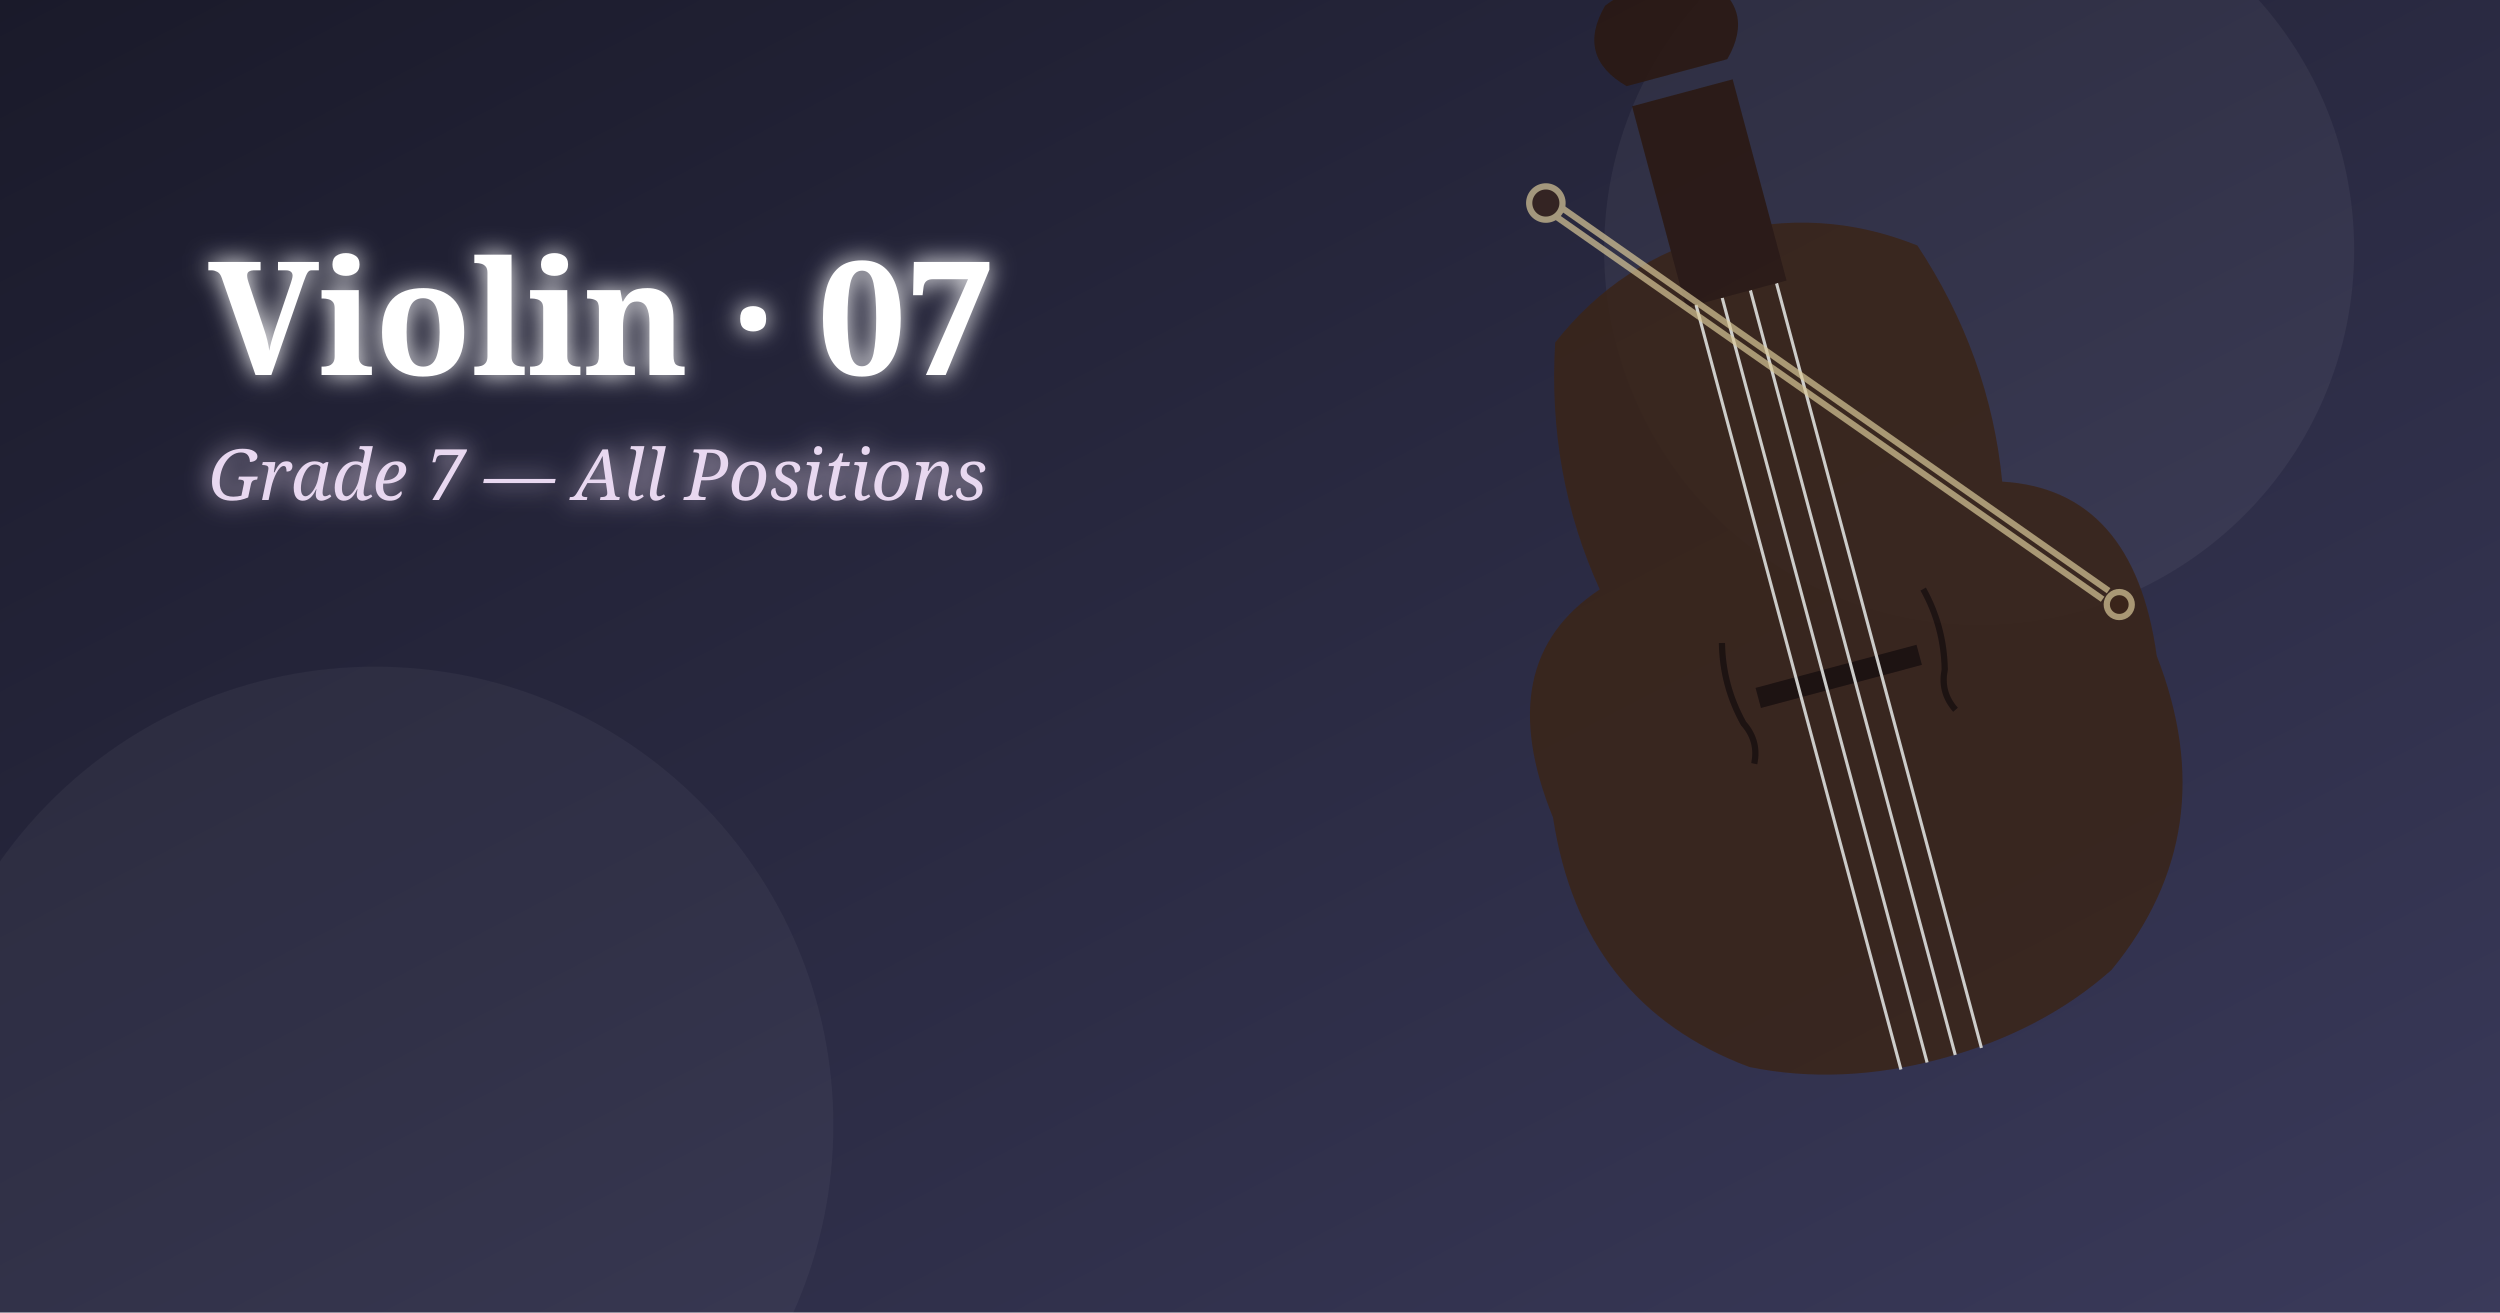
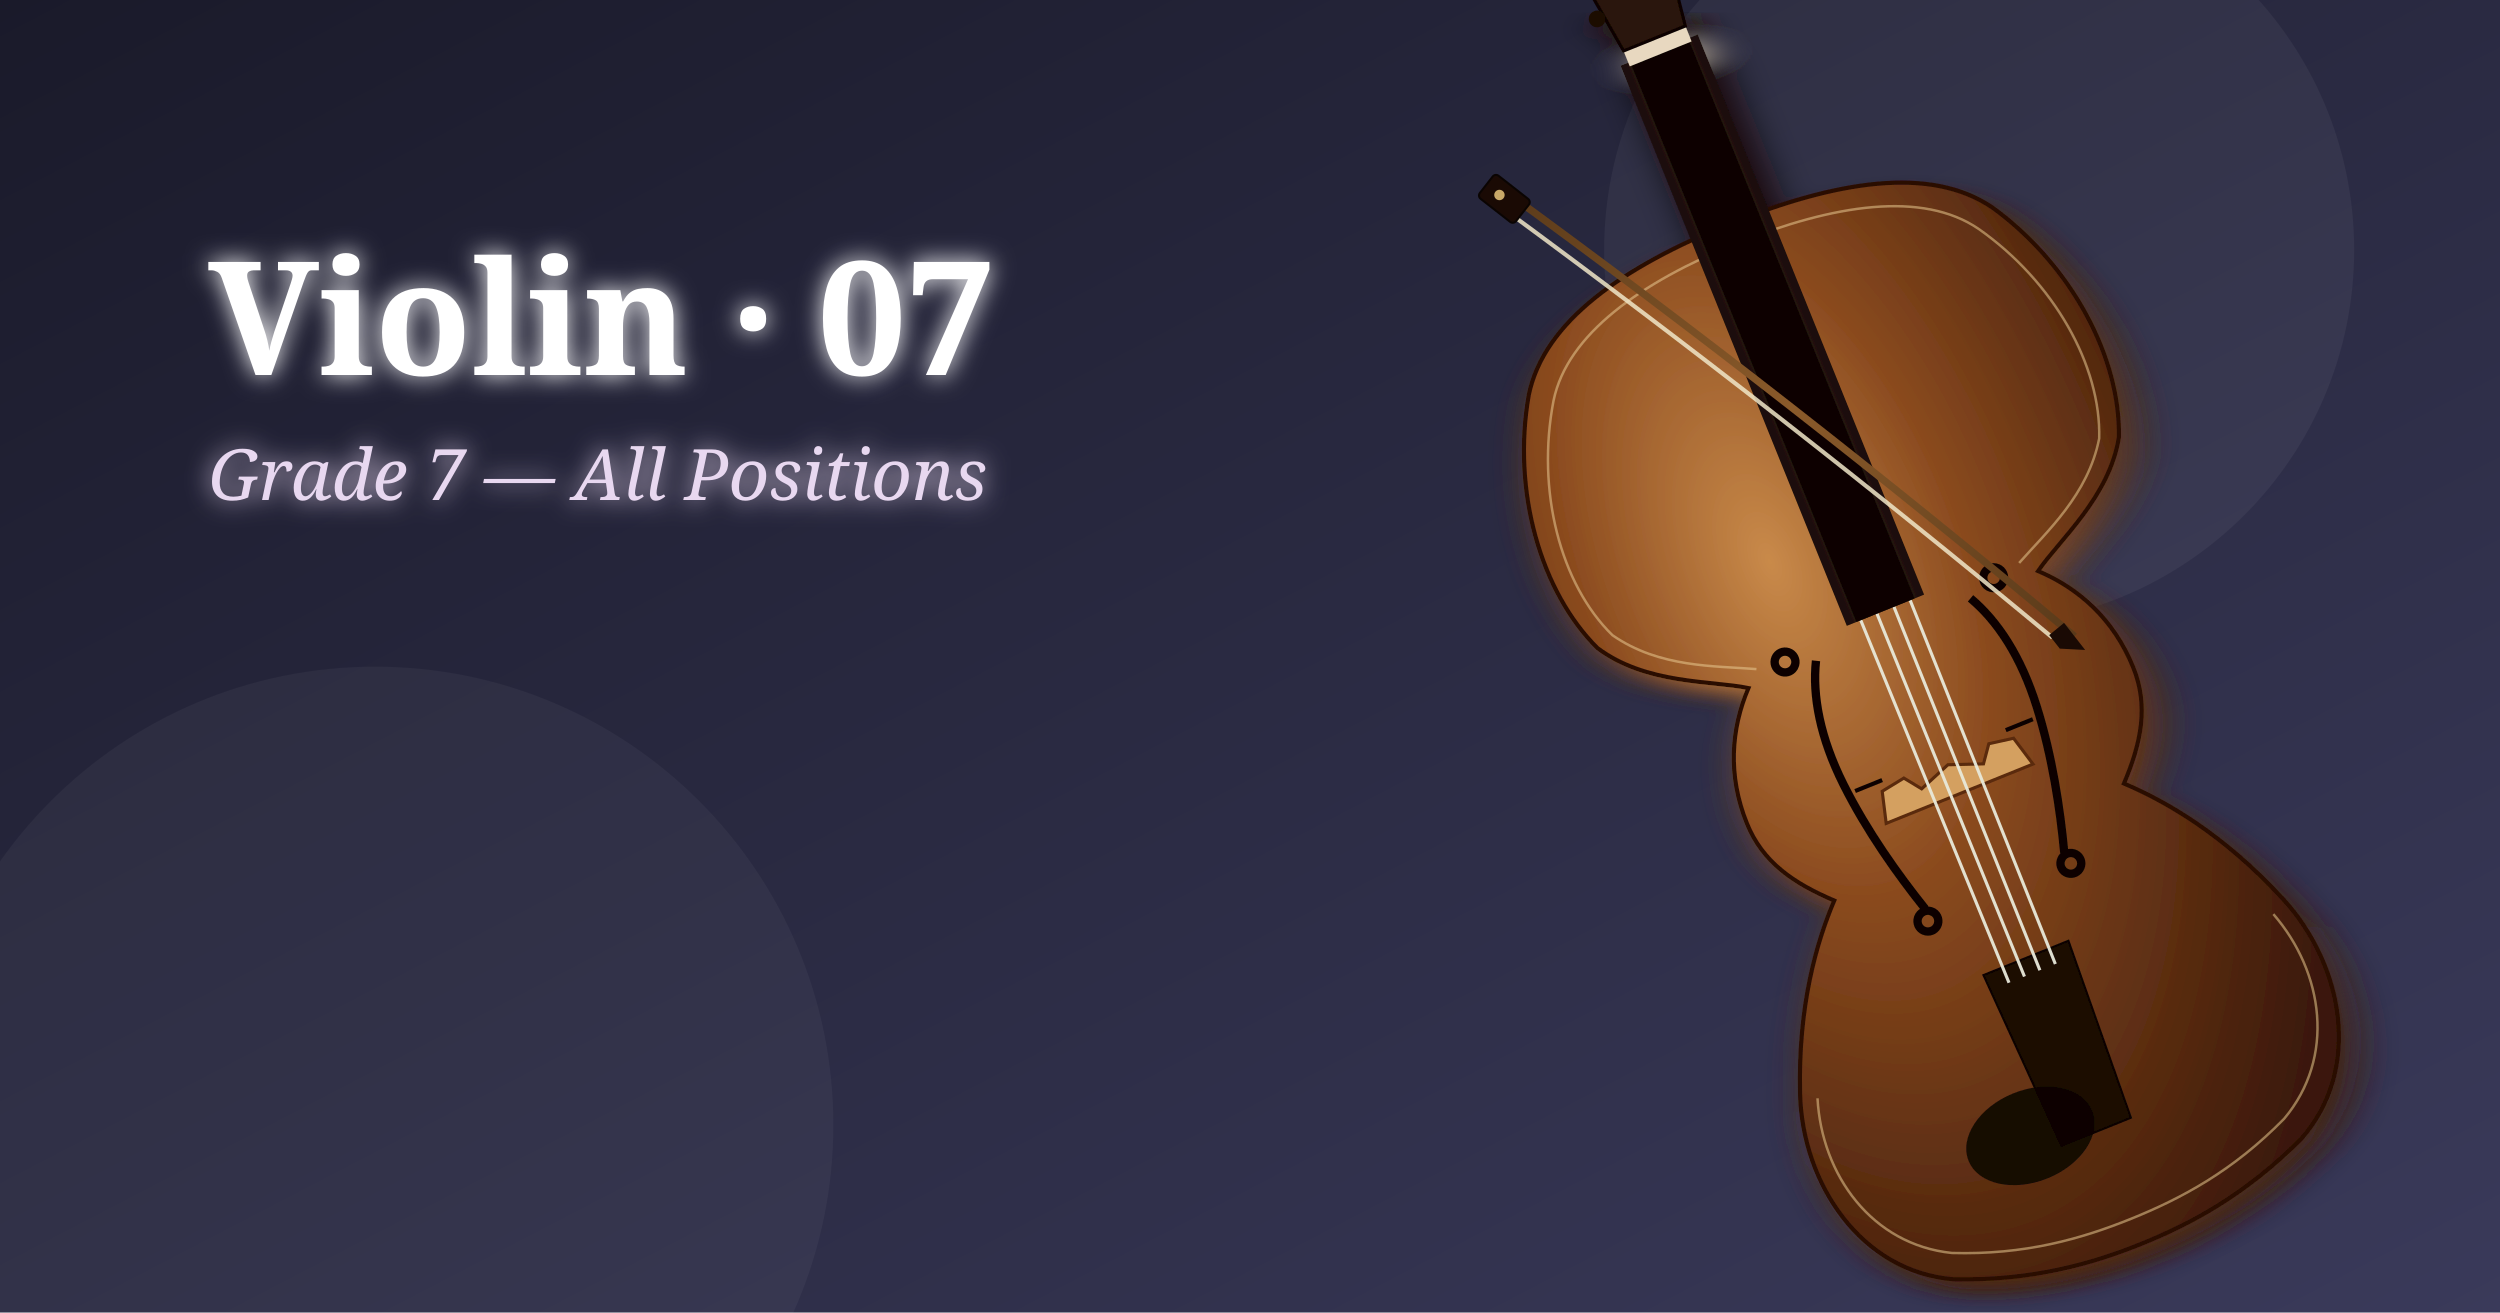
<svg xmlns="http://www.w3.org/2000/svg" viewBox="0 0 1200 630" role="img" aria-label="Violin · 07 - Grade 7 — All Positions">
  <defs>
    <linearGradient id="bg" x1="0" y1="0" x2="1" y2="1">
      <stop offset="0%" stop-color="#1a1a2a" />
      <stop offset="100%" stop-color="#3a3a5a" />
+     </linearGradient>
+     <radialGradient id="bodyShine" cx="0.35" cy="0.3" r="0.8">
+       <stop offset="0%" stop-color="#c98a4a" />
+       <stop offset="40%" stop-color="#8a4a1e" />
+       <stop offset="100%" stop-color="#3a1808" />
+     </radialGradient>
+     <linearGradient id="neckShade" x1="0" y1="0" x2="1" y2="0">
+       <stop offset="0%" stop-color="#1a0e08" />
+       <stop offset="50%" stop-color="#3a1f12" />
+       <stop offset="100%" stop-color="#1a0e08" />
+     </linearGradient>
+     <linearGradient id="bowStick" x1="0" y1="0" x2="1" y2="0">
+       <stop offset="0%" stop-color="#5a3a1a" />
+       <stop offset="50%" stop-color="#8a5a2a" />
+       <stop offset="100%" stop-color="#5a3a1a" />
    </linearGradient>
    <filter id="glow" x="-20%" y="-20%" width="140%" height="140%">
      <feGaussianBlur stdDeviation="6" result="b" />
      <feMerge>
        <feMergeNode in="b" />
        <feMergeNode in="SourceGraphic" />
      </feMerge>
    </filter>
+     <filter id="violinShadow" x="-20%" y="-20%" width="140%" height="140%">
+       <feGaussianBlur stdDeviation="8" result="b" />
+       <feOffset in="b" dx="4" dy="8" result="o" />
+       <feMerge>
+         <feMergeNode in="o" />
+         <feMergeNode in="SourceGraphic" />
+       </feMerge>
+     </filter>
  </defs>
  <rect width="1200" height="630" fill="url(#bg)" />
  <circle cx="950" cy="120" r="180" fill="#ffffff" opacity="0.05" />
  <circle cx="180" cy="540" r="220" fill="#ffffff" opacity="0.04" />
-   <g transform="translate(880 315) rotate(-15)" fill="#ffffff" opacity="0.85">
-     <path d="M -90 -180 Q -110 -120 -100 -60 Q -160 -40 -150 40 Q -160 130 -90 180 Q -50 200 0 200 Q 50 200 90 180 Q 160 130 150 40 Q 160 -40 100 -60 Q 110 -120 90 -180 Q 50 -210 0 -210 Q -50 -210 -90 -180 Z" fill="#3a2418" />
-     <path d="M -50 -20 Q -55 0 -50 20 Q -45 30 -50 40" stroke="#1a0e08" stroke-width="3" fill="none" />
-     <path d="M  50 -20 Q  55 0  50 20 Q  45 30  50 40" stroke="#1a0e08" stroke-width="3" fill="none" />
-     <rect x="-40" y="5" width="80" height="10" fill="#1a0e08" />
-     <line x1="-20" y1="-180" x2="-20" y2="200" stroke="#e8e8e0" stroke-width="1.5" />
-     <line x1="-7" y1="-180" x2="-7" y2="200" stroke="#e8e8e0" stroke-width="1.5" />
-     <line x1="7" y1="-180" x2="7" y2="200" stroke="#e8e8e0" stroke-width="1.5" />
-     <line x1="20" y1="-180" x2="20" y2="200" stroke="#e8e8e0" stroke-width="1.5" />
-     <rect x="-25" y="-280" width="50" height="100" fill="#2a1810" />
-     <path d="M -25 -290 Q -45 -310 -25 -330 Q 0 -340 25 -330 Q 45 -310 25 -290" fill="#2a1810" />
+   <g transform="translate(920 330) rotate(-22)" filter="url(#violinShadow)">
+     <path d="       M 0,-240       C -55,-240 -100,-230 -120,-200       C -145,-160 -150,-110 -135,-75       C -120,-50 -90,-40 -75,-30       C -90,-15  -100,5   -100,30       C -100,50  -90,65   -75,80       C -90,95   -110,120 -125,160       C -140,200 -130,250 -90,270       C -55,285 -25,288 0,288       C 25,288  55,285  90,270       C 130,250 140,200 125,160       C 110,120 90,95  75,80       C 90,65   100,50  100,30       C 100,5   90,-15  75,-30       C 90,-40  120,-50 135,-75       C 150,-110 145,-160 120,-200       C 100,-230 55,-240 0,-240       Z" fill="url(#bodyShine)" stroke="#2a0e04" stroke-width="2" />
+     <path d="       M 0,-230       C -50,-230 -92,-220 -110,-193       C -134,-156 -140,-110 -126,-78       C -111,-55 -86,-46 -68,-37       M 68,-37       C 86,-46 111,-55 126,-78       C 140,-110 134,-156 110,-193       C 92,-220 50,-230 0,-230       M -118,165       C -130,200 -120,240 -86,258       C -54,272 -26,275 0,275       C 26,275 54,272 86,258       C 120,240 130,200 118,165       " stroke="#e8c890" stroke-width="1.2" fill="none" opacity="0.55" />
+     <g fill="#0a0402" stroke="#0a0402" stroke-width="1">
+       <path d="         M -40,-30         C -48,-15 -52,5 -50,30         C -48,55 -42,80 -36,100         M -50,-32 a 5,5 0 1 0 -1,1 Z         M -34,102 a 5,5 0 1 0 1,1 Z         " stroke-width="4" fill="none" />
+       <line x1="-46" y1="35" x2="-32" y2="35" stroke-width="2" />
+       <path d="         M 40,-30         C 48,-15 52,5 50,30         C 48,55 42,80 36,100         M 50,-32 a 5,5 0 1 1 1,1 Z         M 34,102 a 5,5 0 1 1 -1,1 Z         " stroke-width="4" fill="none" />
+       <line x1="46" y1="35" x2="32" y2="35" stroke-width="2" />
+     </g>
+     <path d="M -38,55 L -34,40 L -22,38 L -16,46 L 0,40 L 16,46 L 22,38 L 34,40 L 38,55 Z" fill="#d4a060" stroke="#5a2a0a" stroke-width="1.5" />
+     <path d="M -22,140 L 22,140 L 18,230 L -18,230 Z" fill="#1a0a04" stroke="#0a0402" stroke-width="1" />
+     <ellipse cx="-30" cy="220" rx="32" ry="22" fill="#0a0402" opacity="0.85" />
+     <g stroke="#e8e8d8" stroke-width="1.5" opacity="0.95">
+       <line x1="-12" y1="148" x2="-14" y2="-330" />
+       <line x1="-4" y1="148" x2="-5" y2="-330" />
+       <line x1="4" y1="148" x2="5" y2="-330" />
+       <line x1="12" y1="148" x2="14" y2="-330" />
+     </g>
+     <rect x="-20" y="-330" width="40" height="290" fill="url(#neckShade)" />
+     <rect x="-15" y="-330" width="30" height="290" fill="#0a0402" />
+     <rect x="-16" y="-336" width="32" height="8" fill="#e8d8c0" />
+     <path d="M -16,-336 L -22,-380 L -18,-410 L 18,-410 L 22,-380 L 16,-336 Z" fill="#2a1208" stroke="#0a0402" stroke-width="1.5" />
+     <g fill="#1a0a04">
+       <circle cx="-22" cy="-355" r="4" />
+       <circle cx="22" cy="-365" r="4" />
+       <circle cx="-22" cy="-380" r="4" />
+       <circle cx="22" cy="-395" r="4" />
+     </g>
+     <g fill="none" stroke="#4a2a14" stroke-width="3">
+       <path d="         M 18,-410         C 25,-420 25,-435 12,-440         C -5,-446 -20,-432 -20,-418         C -20,-402 -8,-394 4,-398         C 14,-402 14,-414 6,-416         C -2,-418 -8,-410 -4,-406         " fill="#3a1f0e" />
+       <path d="M -4,-406 C -2,-410 4,-410 6,-406" stroke="#8a5a2a" stroke-width="1.5" />
+     </g>
  </g>
-   <g transform="translate(750 100) rotate(35)" stroke="#d8c898" stroke-width="3" fill="none" opacity="0.7">
-     <line x1="0" y1="0" x2="320" y2="0" />
-     <line x1="0" y1="5" x2="320" y2="5" />
-     <circle cx="-8" cy="2.5" r="8" fill="#3a2418" />
-     <circle cx="328" cy="2.5" r="6" fill="#3a2418" />
+   <g transform="translate(720 90) rotate(38)">
+     <path d="M 0,0 Q 175,-6 350,0" stroke="url(#bowStick)" stroke-width="3.5" fill="none" />
+     <path d="M 8,7 Q 175,2 342,7" stroke="#f0e6c8" stroke-width="2" fill="none" opacity="0.85" />
+     <rect x="-6" y="-4" width="22" height="14" fill="#1a0a04" stroke="#0a0402" stroke-width="1" rx="2" />
+     <circle cx="2" cy="3" r="2.5" fill="#c8a868" />
+     <path d="M 342,-2 L 358,2 L 348,9 L 340,7 Z" fill="#1a0a04" />
  </g>
  <g filter="url(#glow)">
    <text x="100" y="180" fill="#ffffff" font-family="Georgia, serif" font-size="76" font-weight="600">Violin · 07</text>
    <text x="100" y="240" fill="#e8d8f0" font-family="Georgia, serif" font-size="34" font-style="italic">Grade 7 — All Positions</text>
  </g>
</svg>
